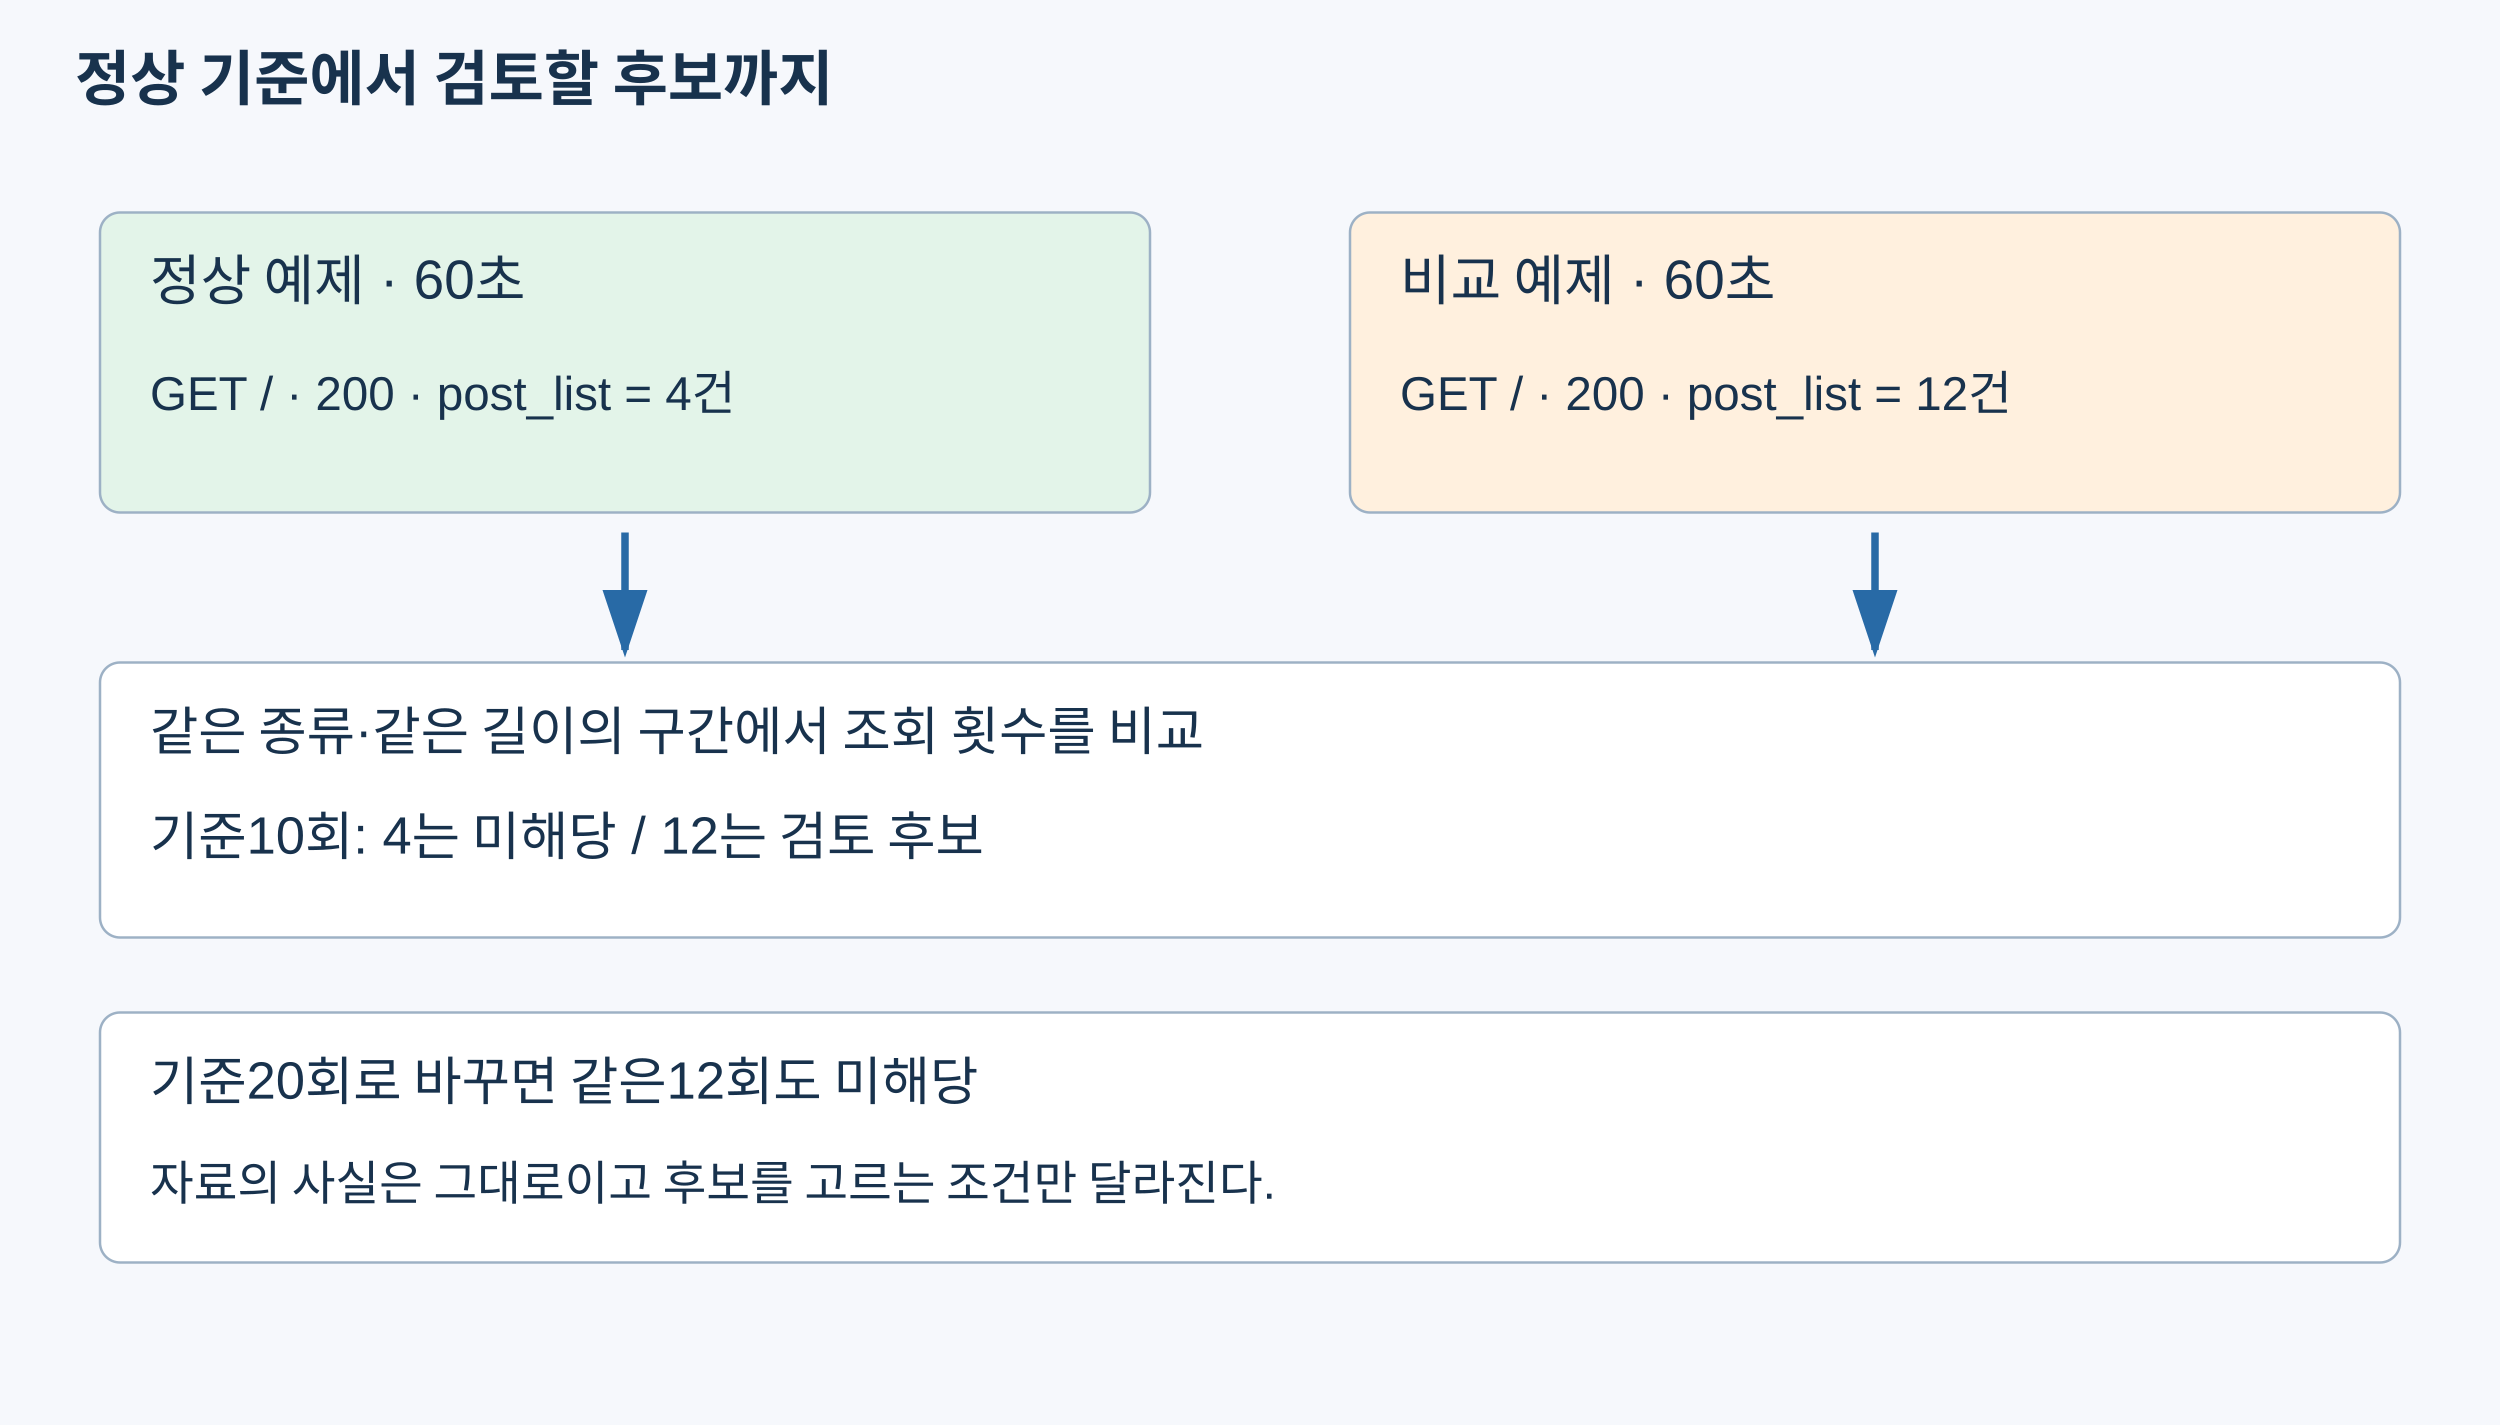
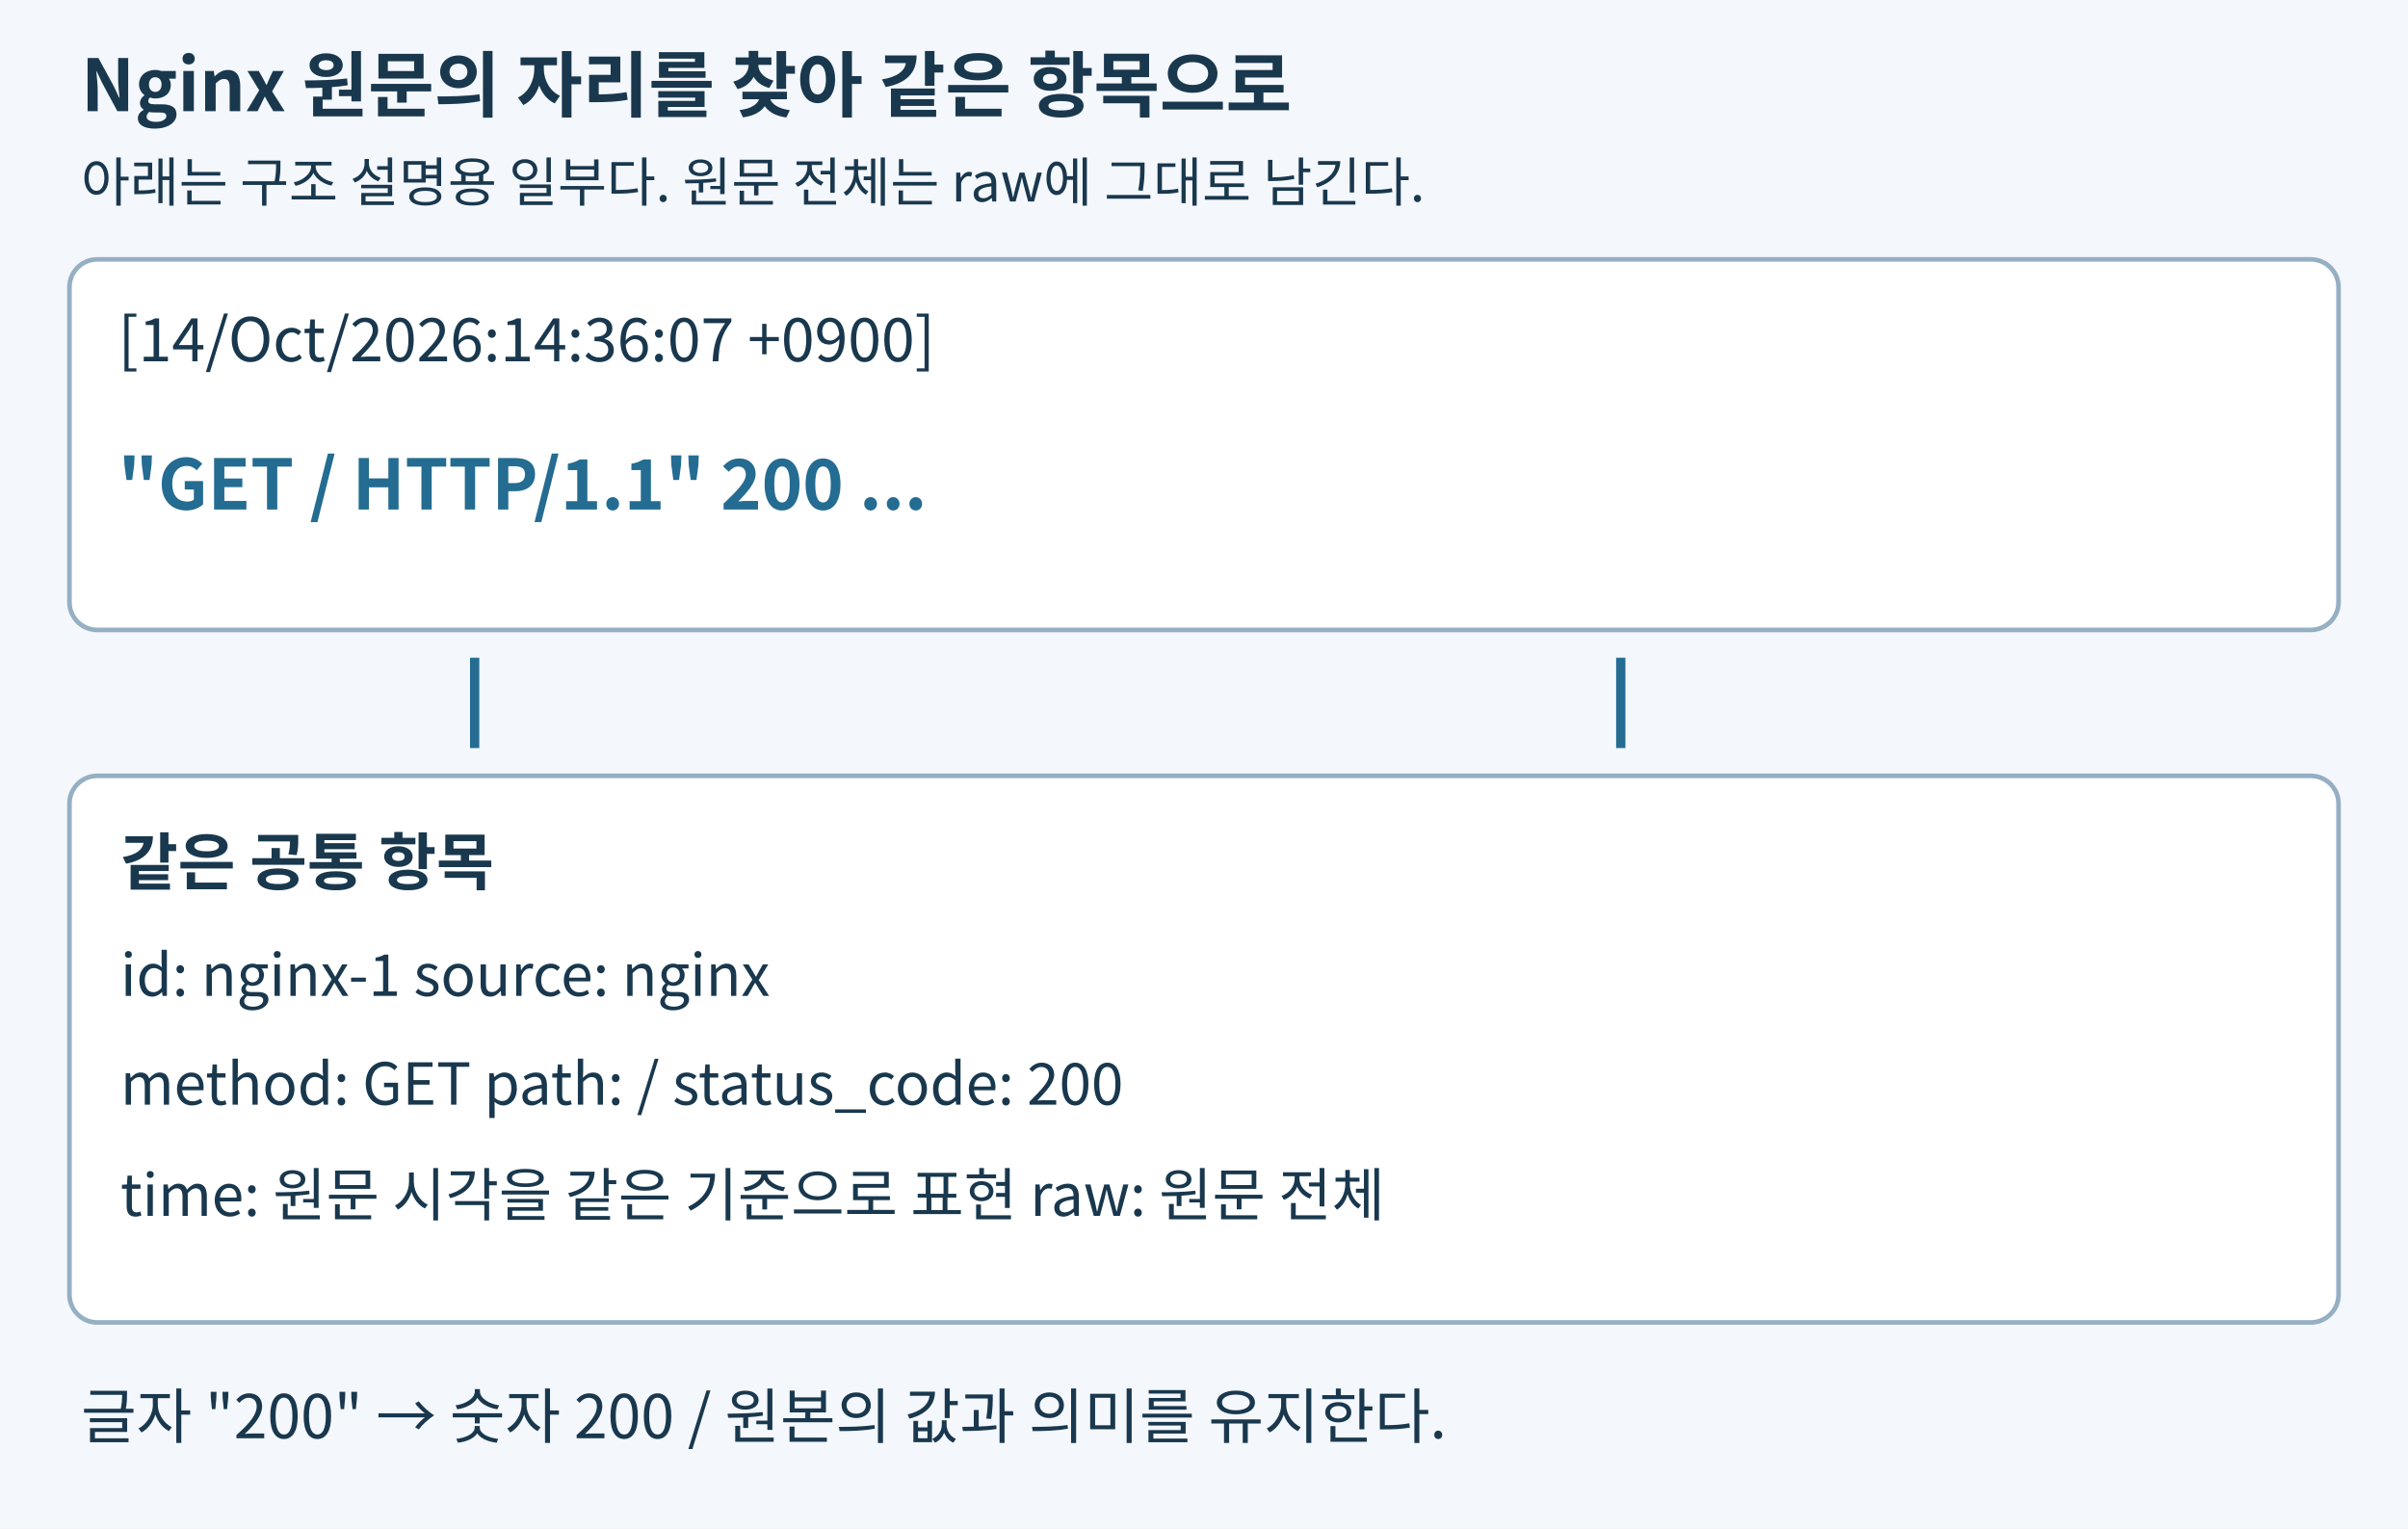
- <svg xmlns="http://www.w3.org/2000/svg" width="1000" height="570" viewBox="0 0 1000 570">
-   <defs>
-     <marker id="arrow" markerWidth="9" markerHeight="9" refX="8" refY="3" orient="auto">
-       <path d="M0,0 L0,6 L9,3 z" fill="#286aa6" />
-     </marker>
-   </defs>
-   <rect width="1000" height="570" fill="#f6f8fc" />
-   <g font-family="Arial, Noto Sans KR, sans-serif" fill="#18324d">
-     <text x="30" y="40" font-size="24" font-weight="bold">정상 기준에서 검토할 후보까지</text>
-     <rect x="40" y="85" width="420" height="120" rx="8" fill="#e3f4e9" stroke="#9db1c5" />
-     <text x="60" y="120" font-size="22">정상 예제 · 60초</text>
-     <text x="60" y="164" font-size="19">GET / · 200 · post_list = 4건</text>
-     <rect x="540" y="85" width="420" height="120" rx="8" fill="#fff0de" stroke="#9db1c5" />
-     <text x="560" y="120" font-size="22">비교 예제 · 60초</text>
-     <text x="560" y="164" font-size="19">GET / · 200 · post_list = 12건</text>
-     <path d="M250,213 L250,260" fill="none" stroke="#286aa6" stroke-width="3" marker-end="url(#arrow)" />
-     <path d="M750,213 L750,260" fill="none" stroke="#286aa6" stroke-width="3" marker-end="url(#arrow)" />
-     <rect x="40" y="265" width="920" height="110" rx="8" fill="#fff" stroke="#9db1c5" />
-     <text x="60" y="300" font-size="21">같은 종류·같은 길이의 구간에서 조회 횟수를 비교</text>
-     <text x="60" y="342" font-size="21">기준10회: 4는 미해당 / 12는 검토 후보</text>
-     <rect x="40" y="405" width="920" height="100" rx="8" fill="#fff" stroke="#9db1c5" />
-     <text x="60" y="440" font-size="21">기준20회로 바꾸면 같은12회도 미해당</text>
-     <text x="60" y="480" font-size="19">자료의 사실은 그대로이고 후보를 고르는 조건만 달라진다.</text>
+ <svg xmlns="http://www.w3.org/2000/svg" width="1040" height="660" viewBox="0 0 1040 660">
+   <rect width="1040" height="660" fill="#f4f7fb" />
+   <g font-family="Apple SD Gothic Neo, Noto Sans CJK KR, sans-serif">
+     <text x="35" y="48" font-size="31" fill="#19384e" font-weight="bold">Nginx 원문의 자리를 찾아 같은 항목으로</text>
+     <text x="35" y="87" font-size="23" fill="#19384e" font-weight="normal">아래는 구조 설명용 일부다. 원문 전체는 raw에 그대로 남긴다.</text>
+     <rect x="30" y="112" width="980" height="160" rx="12" fill="white" stroke="#95afc3" stroke-width="2" />
+     <text x="51" y="156" font-size="26" fill="#19384e" font-weight="normal">[14/Oct/2026:14:36:07 +0900]</text>
+     <text x="51" y="220" font-size="30" fill="#246c91" font-weight="bold">"GET / HTTP/1.1"   200  ...</text>
+     <path d="M205,284 V323 M700,284 V323" stroke="#246c91" stroke-width="4" />
+     <rect x="30" y="335" width="980" height="236" rx="12" fill="white" stroke="#95afc3" stroke-width="2" />
+     <text x="52" y="382" font-size="27" fill="#19384e" font-weight="bold">같은 공통 항목</text>
+     <text x="52" y="430" font-size="25" fill="#19384e" font-weight="normal">id: nginx-1   source: nginx</text>
+     <text x="52" y="477" font-size="25" fill="#19384e" font-weight="normal">method: GET   path: /   status_code: 200</text>
+     <text x="52" y="525" font-size="25" fill="#19384e" font-weight="normal">time: 원문 시각을 같은 기준으로 표현   raw: 원문 전체</text>
+     <text x="35" y="621" font-size="26" fill="#19384e" font-weight="normal">글자 "200" → 숫자 200  /  원본의 값과 의미를 유지한다.</text>
  </g>
</svg>
